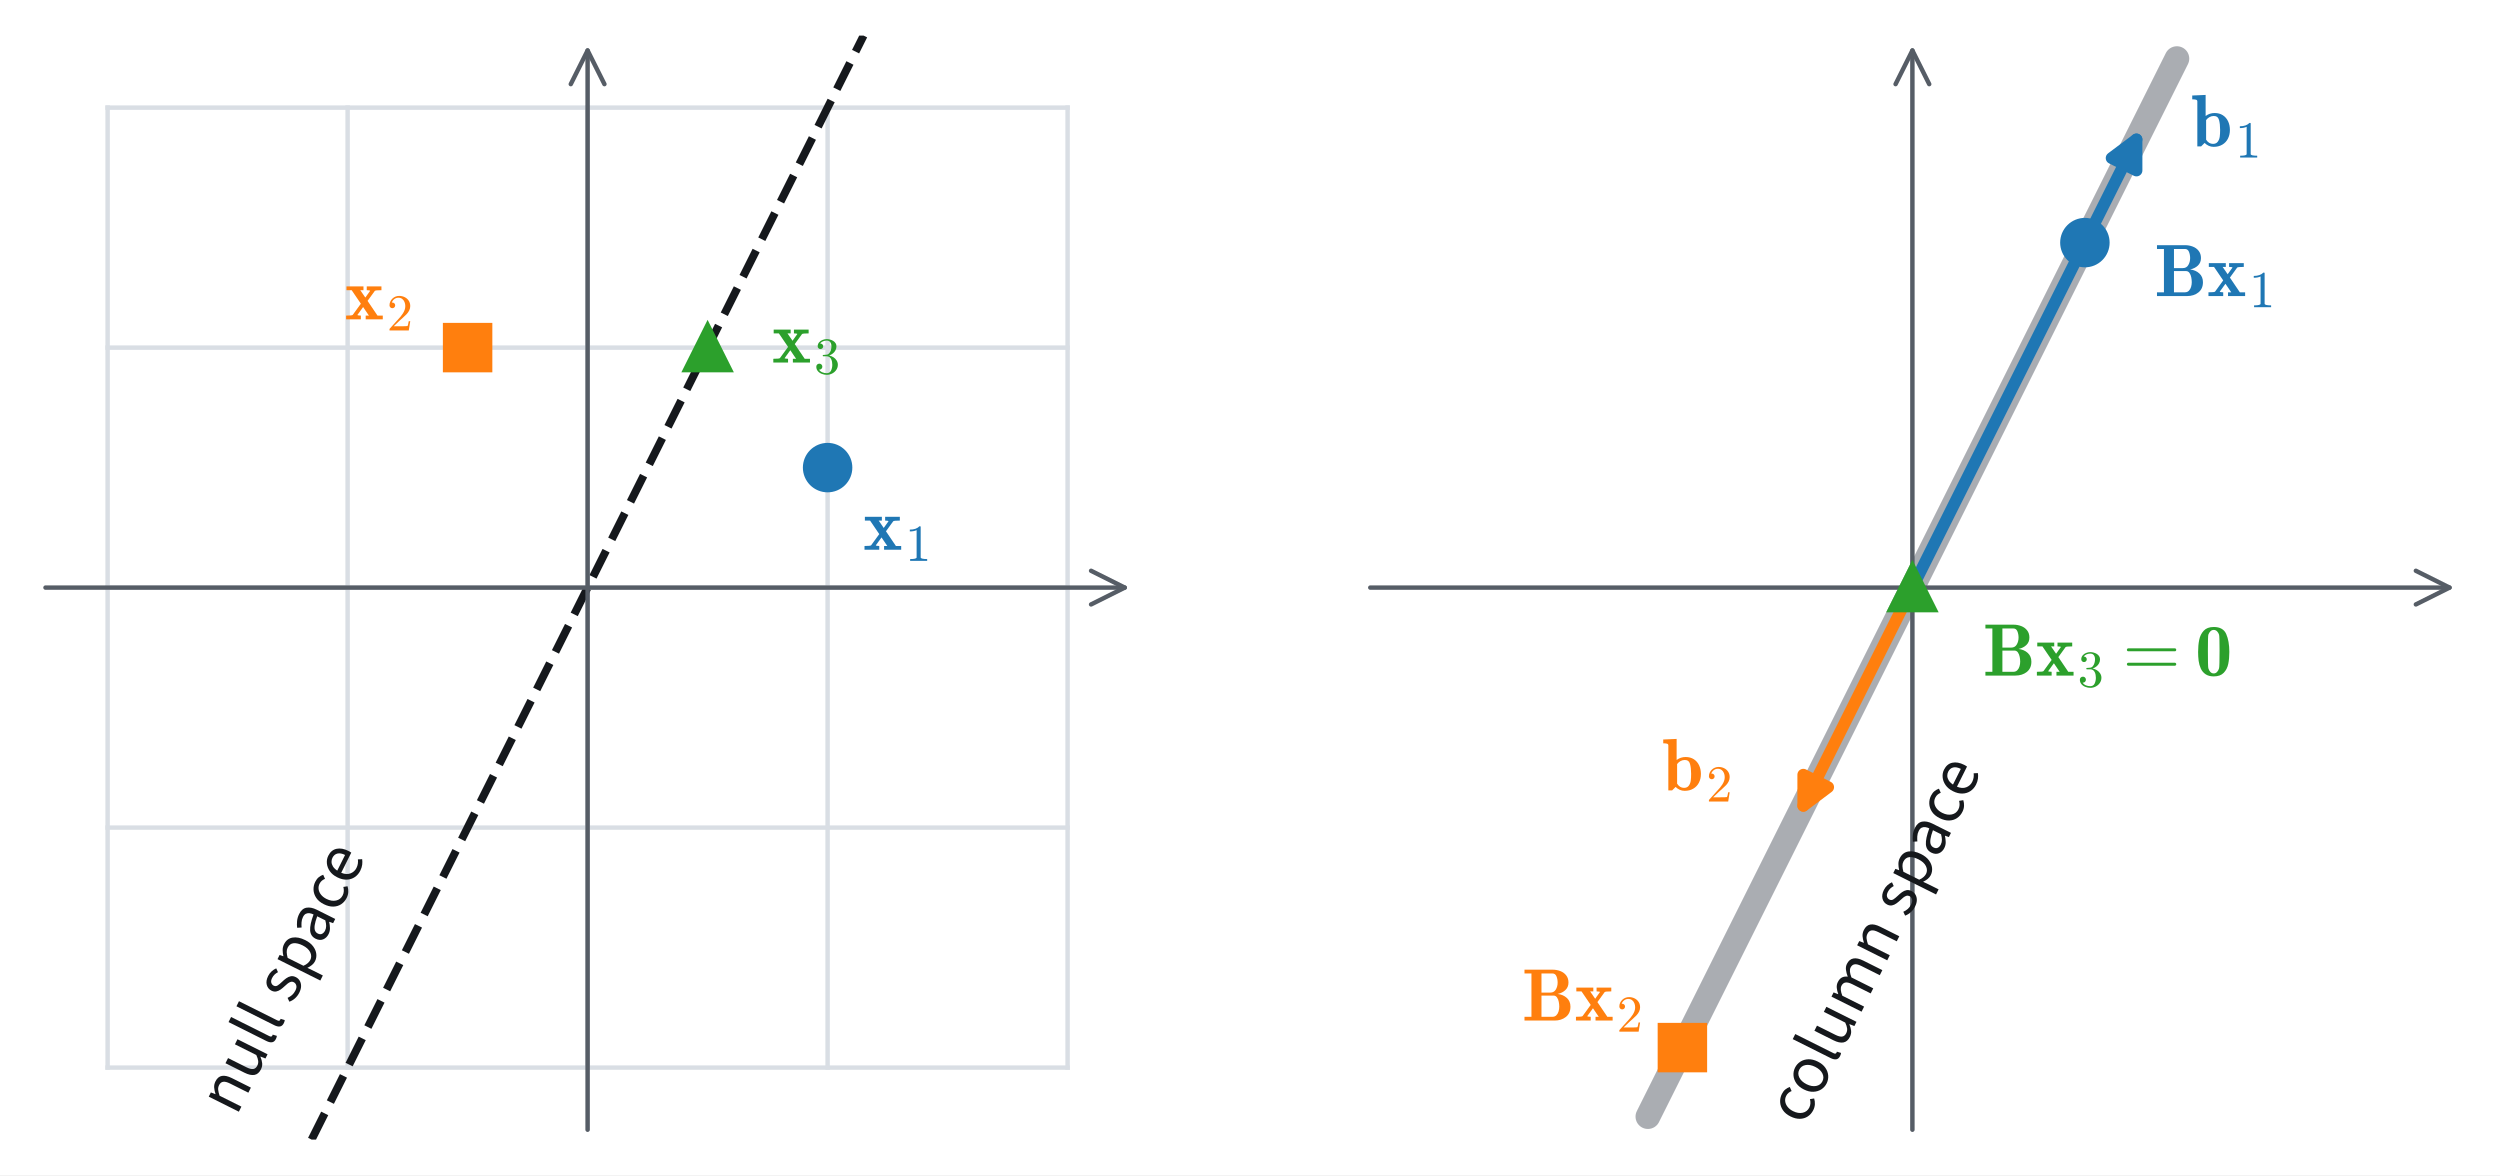
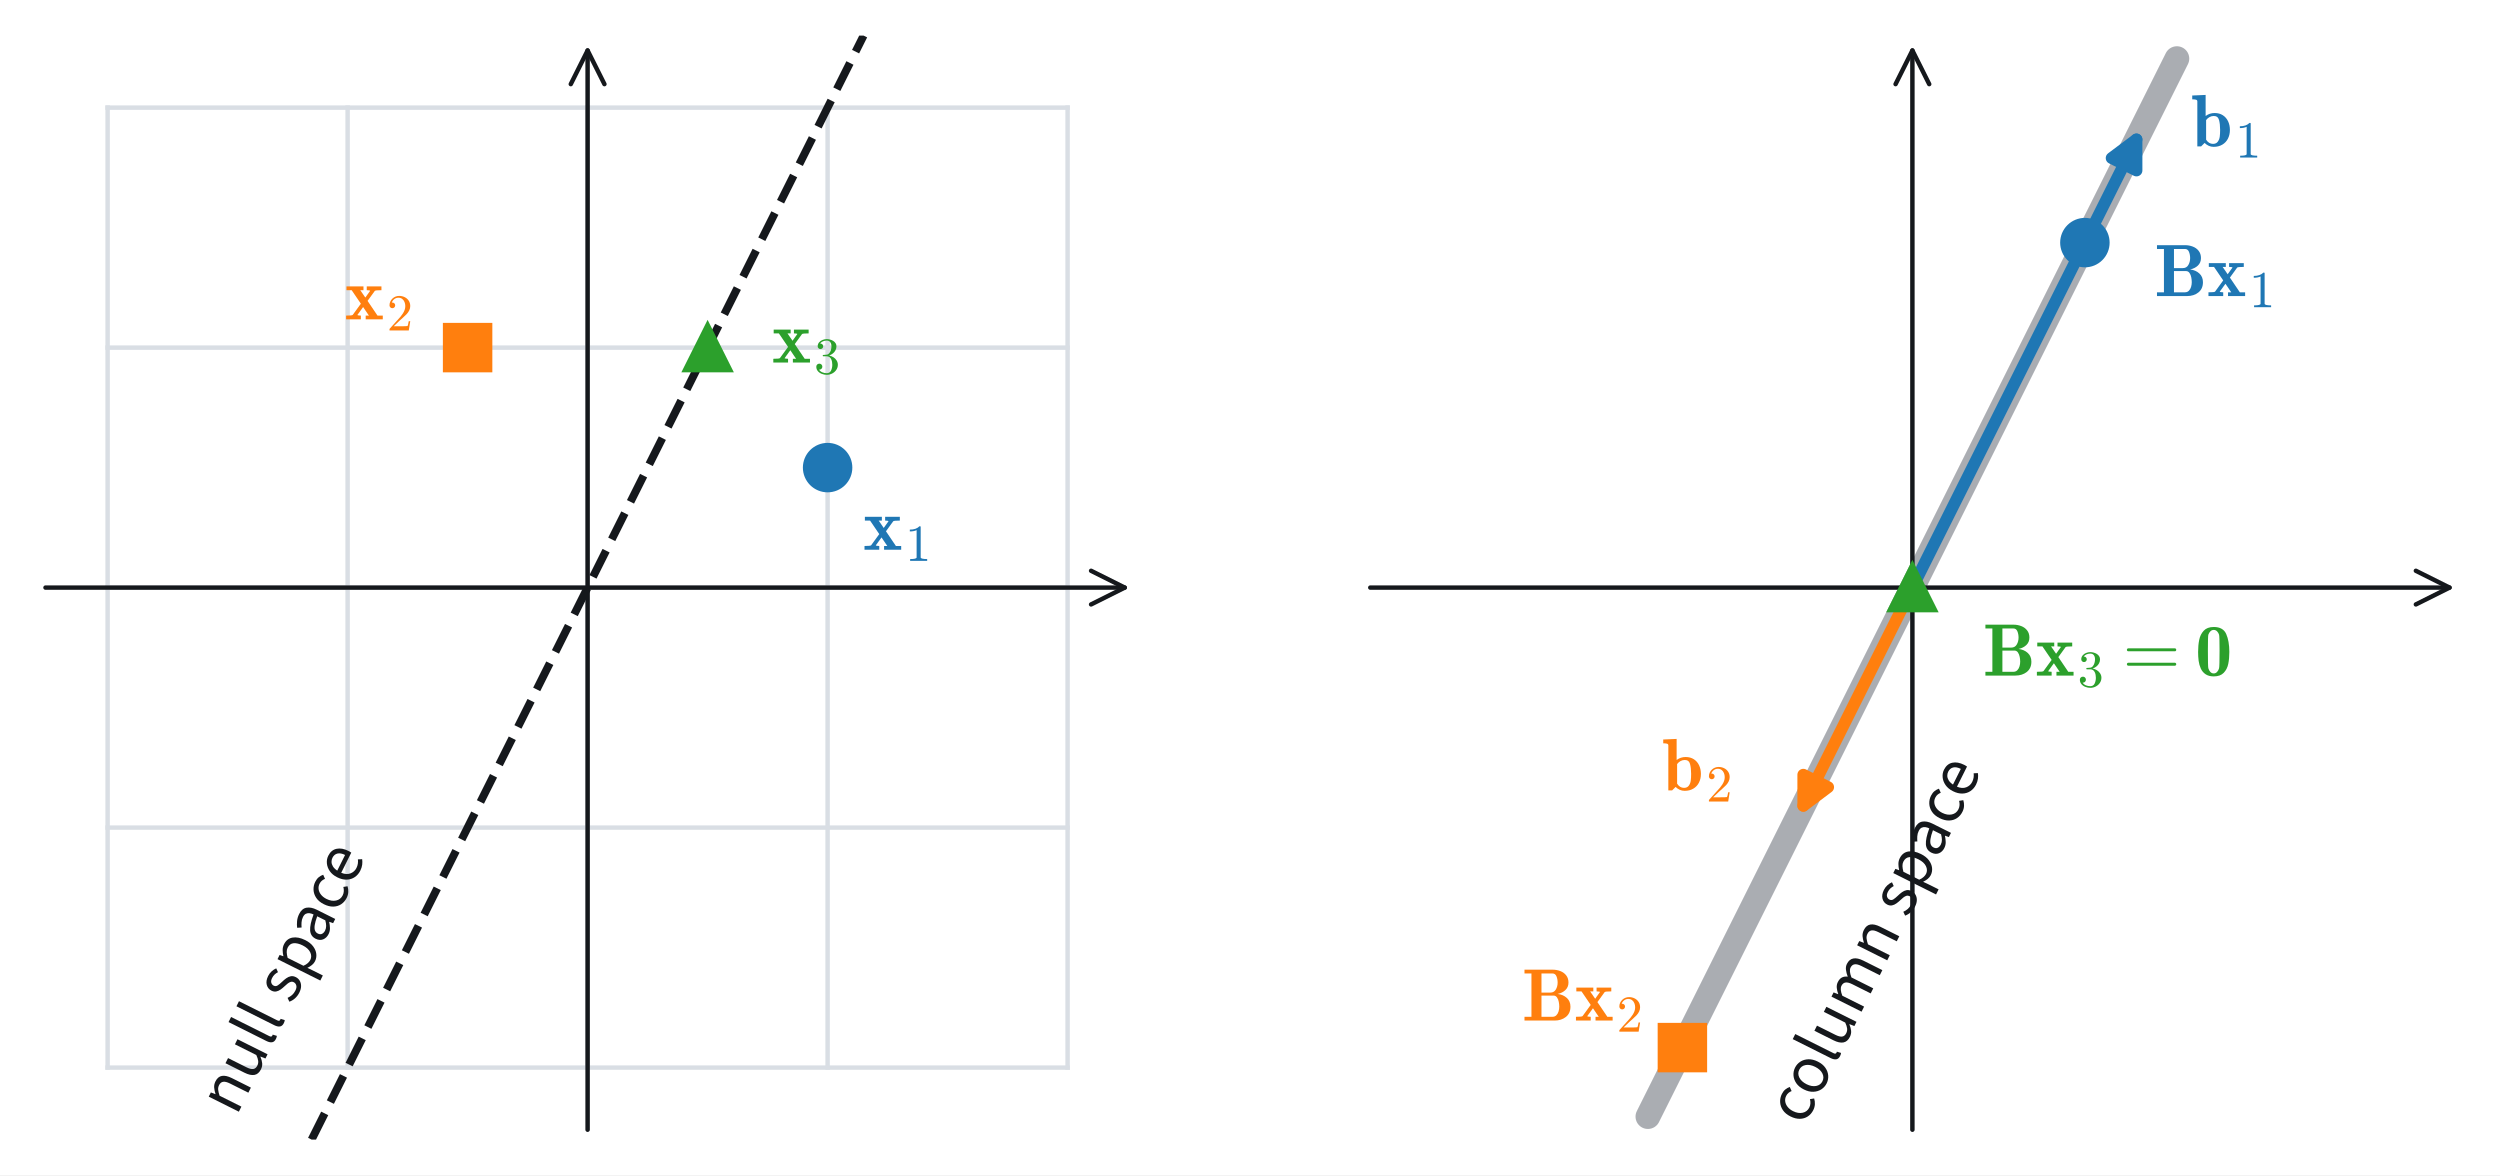
<svg xmlns="http://www.w3.org/2000/svg" xmlns:xlink="http://www.w3.org/1999/xlink" width="505.44pt" height="237.6pt" viewBox="0 0 505.44 237.6" version="1.1">
  <defs>
    <style type="text/css">*{stroke-linejoin: round; stroke-linecap: butt}</style>
  </defs>
  <g id="figure_1">
    <g id="patch_1">
      <path d="M 0 237.6  L 505.44 237.6  L 505.44 0  L 0 0  z " style="fill: #ffffff" />
    </g>
    <g id="axes_1">
      <g id="line2d_1">
        <path d="M 21.757 215.843  L 21.757 21.757  " clip-path="url(#pcbe1111773)" style="fill: none; stroke: #d9dee4; stroke-width: 0.9; stroke-linecap: square" />
      </g>
      <g id="line2d_2">
        <path d="M 21.757 215.843  L 215.843 215.843  " clip-path="url(#pcbe1111773)" style="fill: none; stroke: #d9dee4; stroke-width: 0.9; stroke-linecap: square" />
      </g>
      <g id="line2d_3">
        <path d="M 70.278 215.843  L 70.278 21.757  " clip-path="url(#pcbe1111773)" style="fill: none; stroke: #d9dee4; stroke-width: 0.9; stroke-linecap: square" />
      </g>
      <g id="line2d_4">
        <path d="M 21.757 167.322  L 215.843 167.322  " clip-path="url(#pcbe1111773)" style="fill: none; stroke: #d9dee4; stroke-width: 0.9; stroke-linecap: square" />
      </g>
      <g id="line2d_5">
        <path d="M 118.8 215.843  L 118.8 21.757  " clip-path="url(#pcbe1111773)" style="fill: none; stroke: #d9dee4; stroke-width: 0.9; stroke-linecap: square" />
      </g>
      <g id="line2d_6">
        <path d="M 21.757 118.8  L 215.843 118.8  " clip-path="url(#pcbe1111773)" style="fill: none; stroke: #d9dee4; stroke-width: 0.9; stroke-linecap: square" />
      </g>
      <g id="line2d_7">
        <path d="M 167.322 215.843  L 167.322 21.757  " clip-path="url(#pcbe1111773)" style="fill: none; stroke: #d9dee4; stroke-width: 0.9; stroke-linecap: square" />
      </g>
      <g id="line2d_8">
        <path d="M 21.757 70.278  L 215.843 70.278  " clip-path="url(#pcbe1111773)" style="fill: none; stroke: #d9dee4; stroke-width: 0.9; stroke-linecap: square" />
      </g>
      <g id="line2d_9">
        <path d="M 215.843 215.843  L 215.843 21.757  " clip-path="url(#pcbe1111773)" style="fill: none; stroke: #d9dee4; stroke-width: 0.9; stroke-linecap: square" />
      </g>
      <g id="line2d_10">
        <path d="M 21.757 21.757  L 215.843 21.757  " clip-path="url(#pcbe1111773)" style="fill: none; stroke: #d9dee4; stroke-width: 0.9; stroke-linecap: square" />
      </g>
      <g id="line2d_11">
        <path d="M 63 230.4  L 174.6 7.2  " clip-path="url(#pcbe1111773)" style="fill: none; stroke-dasharray: 5.92,2.56; stroke-dashoffset: 0; stroke: #15181c; stroke-width: 1.6" />
      </g>
      <g id="patch_2">
-         <path d="M 9.199 118.8  Q 118.799 118.8 227.392 118.8  " style="fill: none; stroke: #565d66; stroke-width: 0.9; stroke-linecap: round" />
-         <path d="M 220.592 115.4  L 227.392 118.8  L 220.592 122.2  " style="fill: none; stroke: #565d66; stroke-width: 0.9; stroke-linecap: round" />
+         <path d="M 9.199 118.8  Q 118.799 118.8 227.392 118.8  " style="fill: none; stroke: #15181c; stroke-width: 0.9; stroke-linecap: round" />
+         <path d="M 220.592 115.4  L 227.392 118.8  L 220.592 122.2  " style="fill: none; stroke: #15181c; stroke-width: 0.9; stroke-linecap: round" />
      </g>
      <g id="patch_3">
-         <path d="M 118.8 228.401  Q 118.8 118.801 118.8 10.208  " style="fill: none; stroke: #565d66; stroke-width: 0.9; stroke-linecap: round" />
-         <path d="M 115.4 17.008  L 118.8 10.208  L 122.2 17.008  " style="fill: none; stroke: #565d66; stroke-width: 0.9; stroke-linecap: round" />
+         <path d="M 118.8 228.401  Q 118.8 118.801 118.8 10.208  " style="fill: none; stroke: #15181c; stroke-width: 0.9; stroke-linecap: round" />
+         <path d="M 115.4 17.008  L 118.8 10.208  L 122.2 17.008  " style="fill: none; stroke: #15181c; stroke-width: 0.9; stroke-linecap: round" />
      </g>
      <g id="text_1">
        <g style="fill: #15181c" transform="translate(47.77623 225.7869) rotate(-63.43495) scale(0.14 -0.14)">
          <defs>
            <path id="SourceSans3-Regular-29" d="M 525 0  L 525 3110  L 960 3110  L 1005 2662  L 1024 2662  Q 1248 2886 1497 3036  Q 1747 3187 2067 3187  Q 2560 3187 2787 2876  Q 3014 2566 3014 1971  L 3014 0  L 2490 0  L 2490 1901  Q 2490 2336 2349 2534  Q 2208 2733 1901 2733  Q 1664 2733 1475 2611  Q 1286 2490 1050 2253  L 1050 0  L 525 0  z " transform="scale(0.015625)" />
            <path id="SourceSans3-Regular-30" d="M 1434 -77  Q 941 -77 710 233  Q 480 544 480 1139  L 480 3110  L 1011 3110  L 1011 1210  Q 1011 774 1148 576  Q 1286 378 1594 378  Q 1837 378 2025 502  Q 2214 627 2432 902  L 2432 3110  L 2957 3110  L 2957 0  L 2522 0  L 2477 486  L 2458 486  Q 2240 230 1997 76  Q 1754 -77 1434 -77  z " transform="scale(0.015625)" />
            <path id="SourceSans3-Regular-27" d="M 1082 -58  Q 787 -58 656 124  Q 525 307 525 640  L 525 4557  L 1050 4557  L 1050 602  Q 1050 480 1094 429  Q 1139 378 1203 378  Q 1229 378 1251 381  Q 1274 384 1312 390  L 1382 -6  Q 1267 -58 1082 -58  z " transform="scale(0.015625)" />
            <path id="SourceSans3-Regular-1" transform="scale(0.015625)" />
            <path id="SourceSans3-Regular-2e" d="M 1338 -77  Q 998 -77 697 41  Q 397 160 179 371  L 422 678  Q 627 512 848 422  Q 1069 333 1357 333  Q 1664 333 1817 477  Q 1971 621 1971 819  Q 1971 979 1868 1084  Q 1766 1190 1606 1264  Q 1446 1338 1267 1402  Q 1037 1485 825 1597  Q 614 1709 483 1878  Q 352 2048 352 2304  Q 352 2682 637 2934  Q 922 3187 1427 3187  Q 1715 3187 1964 3088  Q 2214 2989 2394 2835  L 2150 2534  Q 1990 2650 1814 2714  Q 1638 2778 1427 2778  Q 1133 2778 995 2643  Q 858 2509 858 2330  Q 858 2118 1043 2009  Q 1229 1901 1517 1798  Q 1760 1715 1981 1600  Q 2202 1485 2339 1309  Q 2477 1133 2477 851  Q 2477 602 2345 390  Q 2214 179 1961 51  Q 1709 -77 1338 -77  z " transform="scale(0.015625)" />
            <path id="SourceSans3-Regular-2b" d="M 525 -1312  L 525 3110  L 960 3110  L 1005 2752  L 1024 2752  Q 1235 2931 1488 3059  Q 1741 3187 2016 3187  Q 2618 3187 2931 2755  Q 3245 2323 3245 1600  Q 3245 1075 3056 697  Q 2867 320 2563 121  Q 2259 -77 1901 -77  Q 1683 -77 1468 19  Q 1254 115 1037 282  L 1050 -262  L 1050 -1312  L 525 -1312  z M 1811 365  Q 2195 365 2448 694  Q 2701 1024 2701 1600  Q 2701 2112 2512 2429  Q 2323 2746 1882 2746  Q 1683 2746 1481 2637  Q 1280 2528 1050 2323  L 1050 691  Q 1261 512 1459 438  Q 1658 365 1811 365  z " transform="scale(0.015625)" />
            <path id="SourceSans3-Regular-1c" d="M 1242 -77  Q 851 -77 588 153  Q 326 384 326 806  Q 326 1331 787 1600  Q 1248 1869 2246 1978  Q 2246 2176 2188 2349  Q 2131 2522 1993 2634  Q 1856 2746 1600 2746  Q 1331 2746 1094 2643  Q 858 2541 672 2426  L 467 2784  Q 685 2931 1001 3059  Q 1318 3187 1690 3187  Q 2259 3187 2515 2838  Q 2771 2490 2771 1907  L 2771 0  L 2336 0  L 2291 371  L 2272 371  Q 2042 186 1789 54  Q 1536 -77 1242 -77  z M 1389 358  Q 1613 358 1817 460  Q 2022 563 2246 762  L 2246 1600  Q 1722 1542 1414 1440  Q 1107 1338 976 1190  Q 845 1043 845 838  Q 845 582 1005 470  Q 1165 358 1389 358  z " transform="scale(0.015625)" />
            <path id="SourceSans3-Regular-1e" d="M 1760 -77  Q 1344 -77 1011 115  Q 678 307 486 672  Q 294 1037 294 1549  Q 294 2074 502 2438  Q 710 2803 1052 2995  Q 1395 3187 1792 3187  Q 2099 3187 2320 3084  Q 2541 2982 2701 2822  L 2438 2502  Q 2317 2611 2166 2681  Q 2016 2752 1811 2752  Q 1536 2752 1315 2601  Q 1094 2451 966 2179  Q 838 1907 838 1549  Q 838 1018 1107 688  Q 1376 358 1805 358  Q 2016 358 2201 441  Q 2387 525 2528 653  L 2758 333  Q 2566 147 2313 35  Q 2061 -77 1760 -77  z " transform="scale(0.015625)" />
            <path id="SourceSans3-Regular-20" d="M 1702 2758  Q 1510 2758 1328 2665  Q 1146 2573 1014 2368  Q 883 2163 838 1830  L 2458 1830  Q 2458 2285 2259 2521  Q 2061 2758 1702 2758  z M 1786 -77  Q 1370 -77 1027 115  Q 685 307 486 675  Q 288 1043 288 1555  Q 288 2061 489 2425  Q 691 2790 1014 2988  Q 1338 3187 1696 3187  Q 2298 3187 2614 2790  Q 2931 2394 2931 1728  Q 2931 1645 2924 1568  Q 2918 1491 2906 1414  L 826 1414  Q 864 890 1161 621  Q 1459 352 1850 352  Q 2074 352 2269 416  Q 2464 480 2624 589  L 2816 243  Q 2611 102 2358 12  Q 2106 -77 1786 -77  z " transform="scale(0.015625)" />
          </defs>
          <use xlink:href="#SourceSans3-Regular-29" />
          <use xlink:href="#SourceSans3-Regular-30" transform="translate(54.70312 0)" />
          <use xlink:href="#SourceSans3-Regular-27" transform="translate(109.1094 0)" />
          <use xlink:href="#SourceSans3-Regular-27" transform="translate(134.6094 0)" />
          <use xlink:href="#SourceSans3-Regular-1" transform="translate(160.1094 0)" />
          <use xlink:href="#SourceSans3-Regular-2e" transform="translate(180.1094 0)" />
          <use xlink:href="#SourceSans3-Regular-2b" transform="translate(222.0156 0)" />
          <use xlink:href="#SourceSans3-Regular-1c" transform="translate(276.1094 0)" />
          <use xlink:href="#SourceSans3-Regular-1e" transform="translate(326.5156 0)" />
          <use xlink:href="#SourceSans3-Regular-20" transform="translate(370.0156 0)" />
        </g>
      </g>
      <g id="text_2">
        <g style="fill: #1f77b4" transform="translate(174.5283 111.2393) scale(0.15 -0.15)">
          <defs>
            <path id="Cmb10-2d" d="M 109 0  L 109 325  Q 628 325 678 384  L 1381 1350  L 588 2516  L 141 2516  L 141 2841  L 1606 2841  L 1606 2516  L 1331 2516  L 1766 1881  L 2181 2463  Q 2181 2491 2072 2503  Q 1963 2516 1888 2516  L 1888 2841  L 3156 2841  L 3156 2516  Q 2638 2516 2584 2456  L 1959 1594  L 2816 325  L 3272 325  L 3272 0  L 1797 0  L 1797 325  L 2075 325  L 1575 1063  L 1081 378  Q 1081 356 1193 340  Q 1306 325 1381 325  L 1381 0  L 109 0  z " transform="scale(0.015625)" />
            <path id="Cmr10-64" d="M 594 0  L 594 225  Q 1394 225 1394 428  L 1394 3788  Q 1063 3628 556 3628  L 556 3853  Q 1341 3853 1741 4263  L 1831 4263  Q 1853 4263 1873 4245  Q 1894 4228 1894 4206  L 1894 428  Q 1894 225 2694 225  L 2694 0  L 594 0  z " transform="scale(0.015625)" />
          </defs>
          <use xlink:href="#Cmb10-2d" transform="translate(0 0.609375)" />
          <use xlink:href="#Cmr10-64" transform="translate(56.68984 -14.39059) scale(0.7)" />
        </g>
      </g>
      <g id="text_3">
        <g style="fill: #ff7f0e" transform="translate(69.7213 64.65848) scale(0.15 -0.15)">
          <defs>
            <path id="Cmr10-31" d="M 319 0  L 319 172  Q 319 188 331 206  L 1325 1306  Q 1550 1550 1690 1715  Q 1831 1881 1968 2097  Q 2106 2313 2186 2536  Q 2266 2759 2266 3009  Q 2266 3272 2169 3511  Q 2072 3750 1880 3894  Q 1688 4038 1416 4038  Q 1138 4038 916 3870  Q 694 3703 603 3438  Q 628 3444 672 3444  Q 816 3444 917 3347  Q 1019 3250 1019 3097  Q 1019 2950 917 2848  Q 816 2747 672 2747  Q 522 2747 420 2851  Q 319 2956 319 3097  Q 319 3338 409 3548  Q 500 3759 670 3923  Q 841 4088 1055 4175  Q 1269 4263 1509 4263  Q 1875 4263 2190 4108  Q 2506 3953 2690 3670  Q 2875 3388 2875 3009  Q 2875 2731 2753 2481  Q 2631 2231 2440 2026  Q 2250 1822 1953 1562  Q 1656 1303 1563 1216  L 838 519  L 1453 519  Q 1906 519 2211 526  Q 2516 534 2534 550  Q 2609 631 2688 1141  L 2875 1141  L 2694 0  L 319 0  z " transform="scale(0.015625)" />
          </defs>
          <use xlink:href="#Cmb10-2d" transform="translate(0 0.609375)" />
          <use xlink:href="#Cmr10-31" transform="translate(56.68984 -14.39059) scale(0.7)" />
        </g>
      </g>
      <g id="text_4">
        <g style="fill: #2ca02c" transform="translate(156.09 73.39239) scale(0.15 -0.15)">
          <defs>
            <path id="Cmr10-6e" d="M 609 494  Q 759 275 1012 169  Q 1266 63 1556 63  Q 1928 63 2084 380  Q 2241 697 2241 1100  Q 2241 1281 2208 1462  Q 2175 1644 2097 1800  Q 2019 1956 1883 2050  Q 1747 2144 1550 2144  L 1125 2144  Q 1069 2144 1069 2203  L 1069 2259  Q 1069 2309 1125 2309  L 1478 2338  Q 1703 2338 1851 2506  Q 2000 2675 2069 2917  Q 2138 3159 2138 3378  Q 2138 3684 1994 3881  Q 1850 4078 1556 4078  Q 1313 4078 1091 3986  Q 869 3894 738 3706  Q 750 3709 759 3711  Q 769 3713 781 3713  Q 925 3713 1022 3613  Q 1119 3513 1119 3372  Q 1119 3234 1022 3134  Q 925 3034 781 3034  Q 641 3034 541 3134  Q 441 3234 441 3372  Q 441 3647 606 3850  Q 772 4053 1033 4158  Q 1294 4263 1556 4263  Q 1750 4263 1965 4205  Q 2181 4147 2356 4039  Q 2531 3931 2642 3762  Q 2753 3594 2753 3378  Q 2753 3109 2633 2881  Q 2513 2653 2303 2487  Q 2094 2322 1844 2241  Q 2122 2188 2372 2031  Q 2622 1875 2773 1631  Q 2925 1388 2925 1106  Q 2925 753 2731 467  Q 2538 181 2222 20  Q 1906 -141 1556 -141  Q 1256 -141 954 -26  Q 653 88 461 316  Q 269 544 269 863  Q 269 1022 375 1128  Q 481 1234 641 1234  Q 744 1234 830 1186  Q 916 1138 964 1050  Q 1013 963 1013 863  Q 1013 706 903 600  Q 794 494 641 494  L 609 494  z " transform="scale(0.015625)" />
          </defs>
          <use xlink:href="#Cmb10-2d" transform="translate(0 0.609375)" />
          <use xlink:href="#Cmr10-6e" transform="translate(56.68984 -14.39059) scale(0.7)" />
        </g>
      </g>
      <g id="line2d_12">
        <defs>
          <path id="m4571dc140a" d="M 0 4.5  C 1.193 4.5 2.338 4.026 3.182 3.182  C 4.026 2.338 4.5 1.193 4.5 0  C 4.5 -1.193 4.026 -2.338 3.182 -3.182  C 2.338 -4.026 1.193 -4.5 0 -4.5  C -1.193 -4.5 -2.338 -4.026 -3.182 -3.182  C -4.026 -2.338 -4.5 -1.193 -4.5 0  C -4.5 1.193 -4.026 2.338 -3.182 3.182  C -2.338 4.026 -1.193 4.5 0 4.5  z " style="stroke: #1f77b4" />
        </defs>
        <g clip-path="url(#pcbe1111773)">
          <use xlink:href="#m4571dc140a" x="167.322" y="94.539" style="fill: #1f77b4; stroke: #1f77b4" />
        </g>
      </g>
      <g id="line2d_13">
        <defs>
          <path id="mfb6f58208b" d="M -4.5 4.5  L 4.5 4.5  L 4.5 -4.5  L -4.5 -4.5  z " style="stroke: #ff7f0e; stroke-linejoin: miter" />
        </defs>
        <g clip-path="url(#pcbe1111773)">
          <use xlink:href="#mfb6f58208b" x="94.539" y="70.278" style="fill: #ff7f0e; stroke: #ff7f0e; stroke-linejoin: miter" />
        </g>
      </g>
      <g id="line2d_14">
        <defs>
          <path id="mf2b30585a1" d="M 0 -4.5  L -4.5 4.5  L 4.5 4.5  z " style="stroke: #2ca02c; stroke-linejoin: miter" />
        </defs>
        <g clip-path="url(#pcbe1111773)">
          <use xlink:href="#mf2b30585a1" x="143.061" y="70.278" style="fill: #2ca02c; stroke: #2ca02c; stroke-linejoin: miter" />
        </g>
      </g>
    </g>
    <g id="axes_2">
      <g id="line2d_15">
        <path d="M 333.165 225.75  L 440.115 11.85  " clip-path="url(#p642a439bf2)" style="fill: none; stroke: #565d66; stroke-opacity: 0.5; stroke-width: 5; stroke-linecap: round" />
      </g>
      <g id="patch_4">
-         <path d="M 277.039 118.8  Q 386.639 118.8 495.232 118.8  " style="fill: none; stroke: #565d66; stroke-width: 0.9; stroke-linecap: round" />
-         <path d="M 488.432 115.4  L 495.232 118.8  L 488.432 122.2  " style="fill: none; stroke: #565d66; stroke-width: 0.9; stroke-linecap: round" />
+         <path d="M 277.039 118.8  Q 386.639 118.8 495.232 118.8  " style="fill: none; stroke: #15181c; stroke-width: 0.9; stroke-linecap: round" />
+         <path d="M 488.432 115.4  L 495.232 118.8  L 488.432 122.2  " style="fill: none; stroke: #15181c; stroke-width: 0.9; stroke-linecap: round" />
      </g>
      <g id="patch_5">
-         <path d="M 386.64 228.401  Q 386.64 118.801 386.64 10.208  " style="fill: none; stroke: #565d66; stroke-width: 0.9; stroke-linecap: round" />
-         <path d="M 383.24 17.008  L 386.64 10.208  L 390.04 17.008  " style="fill: none; stroke: #565d66; stroke-width: 0.9; stroke-linecap: round" />
+         <path d="M 386.64 228.401  Q 386.64 118.801 386.64 10.208  " style="fill: none; stroke: #15181c; stroke-width: 0.9; stroke-linecap: round" />
+         <path d="M 383.24 17.008  L 386.64 10.208  L 390.04 17.008  " style="fill: none; stroke: #15181c; stroke-width: 0.9; stroke-linecap: round" />
      </g>
      <g id="text_5">
        <g style="fill: #15181c" transform="translate(364.7309 227.8055) rotate(-63.43495) scale(0.14 -0.14)">
          <defs>
            <path id="SourceSans3-Regular-2a" d="M 1734 -77  Q 1357 -77 1027 115  Q 698 307 496 672  Q 294 1037 294 1549  Q 294 2074 496 2438  Q 698 2803 1027 2995  Q 1357 3187 1734 3187  Q 2118 3187 2444 2995  Q 2771 2803 2972 2438  Q 3174 2074 3174 1549  Q 3174 1037 2972 672  Q 2771 307 2444 115  Q 2118 -77 1734 -77  z M 1734 358  Q 2138 358 2384 688  Q 2630 1018 2630 1549  Q 2630 2086 2384 2419  Q 2138 2752 1734 2752  Q 1338 2752 1088 2419  Q 838 2086 838 1549  Q 838 1018 1088 688  Q 1338 358 1734 358  z " transform="scale(0.015625)" />
            <path id="SourceSans3-Regular-28" d="M 525 0  L 525 3110  L 960 3110  L 1005 2662  L 1024 2662  Q 1229 2886 1472 3036  Q 1715 3187 1990 3187  Q 2349 3187 2550 3030  Q 2752 2874 2848 2592  Q 3091 2854 3340 3020  Q 3590 3187 3872 3187  Q 4352 3187 4585 2876  Q 4819 2566 4819 1971  L 4819 0  L 4294 0  L 4294 1901  Q 4294 2336 4153 2534  Q 4013 2733 3718 2733  Q 3373 2733 2938 2253  L 2938 0  L 2413 0  L 2413 1901  Q 2413 2336 2272 2534  Q 2131 2733 1830 2733  Q 1485 2733 1050 2253  L 1050 0  L 525 0  z " transform="scale(0.015625)" />
          </defs>
          <use xlink:href="#SourceSans3-Regular-1e" />
          <use xlink:href="#SourceSans3-Regular-2a" transform="translate(43.5 0)" />
          <use xlink:href="#SourceSans3-Regular-27" transform="translate(97.70312 0)" />
          <use xlink:href="#SourceSans3-Regular-30" transform="translate(123.2031 0)" />
          <use xlink:href="#SourceSans3-Regular-28" transform="translate(177.6094 0)" />
          <use xlink:href="#SourceSans3-Regular-29" transform="translate(260.5156 0)" />
          <use xlink:href="#SourceSans3-Regular-1" transform="translate(315.2188 0)" />
          <use xlink:href="#SourceSans3-Regular-2e" transform="translate(335.2188 0)" />
          <use xlink:href="#SourceSans3-Regular-2b" transform="translate(377.125 0)" />
          <use xlink:href="#SourceSans3-Regular-1c" transform="translate(431.2188 0)" />
          <use xlink:href="#SourceSans3-Regular-1e" transform="translate(481.625 0)" />
          <use xlink:href="#SourceSans3-Regular-20" transform="translate(525.125 0)" />
        </g>
      </g>
      <g id="patch_6">
        <path d="M 386.64 118.8  Q 409.89 72.3 431.94 28.2  " style="fill: none; stroke: #1f77b4; stroke-width: 2.4; stroke-linecap: round" />
        <path d="M 426.931 31.957  L 431.94 28.2  L 431.94 34.461  z " style="fill: #1f77b4; stroke: #1f77b4; stroke-width: 2.4; stroke-linecap: round" />
      </g>
      <g id="patch_7">
        <path d="M 386.64 118.8  Q 375.015 142.05 364.59 162.9  " style="fill: none; stroke: #ff7f0e; stroke-width: 2.4; stroke-linecap: round" />
        <path d="M 369.599 159.143  L 364.59 162.9  L 364.59 156.639  z " style="fill: #ff7f0e; stroke: #ff7f0e; stroke-width: 2.4; stroke-linecap: round" />
      </g>
      <g id="text_6">
        <g style="fill: #1f77b4" transform="translate(443.0025 29.6925) scale(0.15 -0.15)">
          <defs>
            <path id="Cmb10-41" d="M 531 0  L 531 3884  Q 531 4003 406 4033  Q 281 4063 91 4063  L 91 4391  L 1247 4441  L 1247 2625  Q 1594 2881 2022 2881  Q 2438 2881 2734 2687  Q 3031 2494 3186 2162  Q 3341 1831 3341 1422  Q 3341 1000 3170 667  Q 3000 334 2679 148  Q 2359 -38 1941 -38  Q 1716 -38 1517 51  Q 1319 141 1159 300  L 856 0  L 531 0  z M 1288 581  Q 1519 219 1881 219  Q 2159 219 2296 408  Q 2434 597 2465 842  Q 2497 1088 2497 1416  L 2497 1434  Q 2497 1928 2403 2276  Q 2309 2625 1953 2625  Q 1756 2625 1584 2531  Q 1413 2438 1288 2272  L 1288 581  z " transform="scale(0.015625)" />
          </defs>
          <use xlink:href="#Cmb10-41" transform="translate(0 0.609375)" />
          <use xlink:href="#Cmr10-64" transform="translate(59.52187 -14.39059) scale(0.7)" />
        </g>
      </g>
      <g id="text_7">
        <g style="fill: #ff7f0e" transform="translate(336.0525 159.8925) scale(0.15 -0.15)">
          <use xlink:href="#Cmb10-41" transform="translate(0 0.609375)" />
          <use xlink:href="#Cmr10-31" transform="translate(59.52187 -14.39059) scale(0.7)" />
        </g>
      </g>
      <g id="text_8">
        <g style="fill: #1f77b4" transform="translate(435.5775 59.9175) scale(0.15 -0.15)">
          <defs>
            <path id="Cmb10-20" d="M 219 0  L 219 325  L 819 325  L 819 4063  L 219 4063  L 219 4391  L 2631 4391  Q 2991 4391 3306 4270  Q 3622 4150 3817 3898  Q 4013 3647 4013 3278  Q 4013 2888 3752 2636  Q 3491 2384 3078 2297  Q 3559 2238 3871 1952  Q 4184 1666 4184 1197  Q 4184 625 3789 312  Q 3394 0 2809 0  L 219 0  z M 1684 325  L 2631 325  Q 2838 325 2970 459  Q 3103 594 3161 794  Q 3219 994 3219 1197  Q 3219 1384 3178 1606  Q 3138 1828 3025 1992  Q 2913 2156 2719 2156  L 1684 2156  L 1684 325  z M 1684 2413  L 2450 2413  Q 2766 2413 2922 2677  Q 3078 2941 3078 3278  Q 3078 3569 2978 3816  Q 2878 4063 2631 4063  L 1684 4063  L 1684 2413  z " transform="scale(0.015625)" />
          </defs>
          <use xlink:href="#Cmb10-20" transform="translate(0 0.390625)" />
          <use xlink:href="#Cmb10-2d" transform="translate(71.09375 0.390625)" />
          <use xlink:href="#Cmr10-64" transform="translate(127.7836 -14.60934) scale(0.7)" />
        </g>
      </g>
      <g id="text_9">
        <g style="fill: #ff7f0e" transform="translate(307.7025 206.3925) scale(0.15 -0.15)">
          <use xlink:href="#Cmb10-20" transform="translate(0 0.390625)" />
          <use xlink:href="#Cmb10-2d" transform="translate(71.09375 0.390625)" />
          <use xlink:href="#Cmr10-31" transform="translate(127.7836 -14.60934) scale(0.7)" />
        </g>
      </g>
      <g id="text_10">
        <g style="fill: #2ca02c" transform="translate(400.89 136.6425) scale(0.15 -0.15)">
          <defs>
            <path id="Cmr10-29" d="M 481 850  Q 428 850 393 890  Q 359 931 359 978  Q 359 1031 393 1068  Q 428 1106 481 1106  L 4500 1106  Q 4547 1106 4581 1068  Q 4616 1031 4616 978  Q 4616 931 4581 890  Q 4547 850 4500 850  L 481 850  z M 481 2094  Q 428 2094 393 2131  Q 359 2169 359 2222  Q 359 2269 393 2309  Q 428 2350 481 2350  L 4500 2350  Q 4547 2350 4581 2309  Q 4616 2269 4616 2222  Q 4616 2169 4581 2131  Q 4547 2094 4500 2094  L 481 2094  z " transform="scale(0.015625)" />
            <path id="Cmb10-28" d="M 1600 -72  Q 1175 -72 898 112  Q 622 297 481 609  Q 341 922 295 1273  Q 250 1625 250 2034  Q 250 2606 344 3078  Q 438 3550 736 3870  Q 1034 4191 1600 4191  Q 2409 4191 2676 3580  Q 2944 2969 2944 2034  Q 2944 1466 2851 1008  Q 2759 550 2461 239  Q 2163 -72 1600 -72  z M 1131 634  Q 1184 444 1306 314  Q 1428 184 1600 184  Q 1766 184 1889 317  Q 2013 450 2059 634  Q 2100 794 2100 2144  Q 2100 3378 2059 3525  Q 2006 3697 1886 3817  Q 1766 3938 1600 3938  Q 1434 3938 1312 3819  Q 1191 3700 1131 3525  Q 1094 3378 1094 2144  Q 1094 794 1131 634  z " transform="scale(0.015625)" />
          </defs>
          <use xlink:href="#Cmb10-20" transform="translate(0 0.390625)" />
          <use xlink:href="#Cmb10-2d" transform="translate(71.09375 0.390625)" />
          <use xlink:href="#Cmr10-6e" transform="translate(127.7836 -14.60934) scale(0.7)" />
          <use xlink:href="#Cmr10-29" transform="translate(188.5041 0.390625)" />
          <use xlink:href="#Cmb10-28" transform="translate(286.1897 0.390625)" />
        </g>
      </g>
      <g id="line2d_16">
        <g clip-path="url(#p642a439bf2)">
          <use xlink:href="#m4571dc140a" x="421.515" y="49.05" style="fill: #1f77b4; stroke: #1f77b4" />
        </g>
      </g>
      <g id="line2d_17">
        <g clip-path="url(#p642a439bf2)">
          <use xlink:href="#mfb6f58208b" x="340.14" y="211.8" style="fill: #ff7f0e; stroke: #ff7f0e; stroke-linejoin: miter" />
        </g>
      </g>
      <g id="line2d_18">
        <g clip-path="url(#p642a439bf2)">
          <use xlink:href="#mf2b30585a1" x="386.64" y="118.8" style="fill: #2ca02c; stroke: #2ca02c; stroke-linejoin: miter" />
        </g>
      </g>
    </g>
  </g>
  <defs>
    <clipPath id="pcbe1111773">
      <rect x="7.2" y="7.2" width="223.2" height="223.2" />
    </clipPath>
    <clipPath id="p642a439bf2">
      <rect x="275.04" y="7.2" width="223.2" height="223.2" />
    </clipPath>
  </defs>
</svg>
